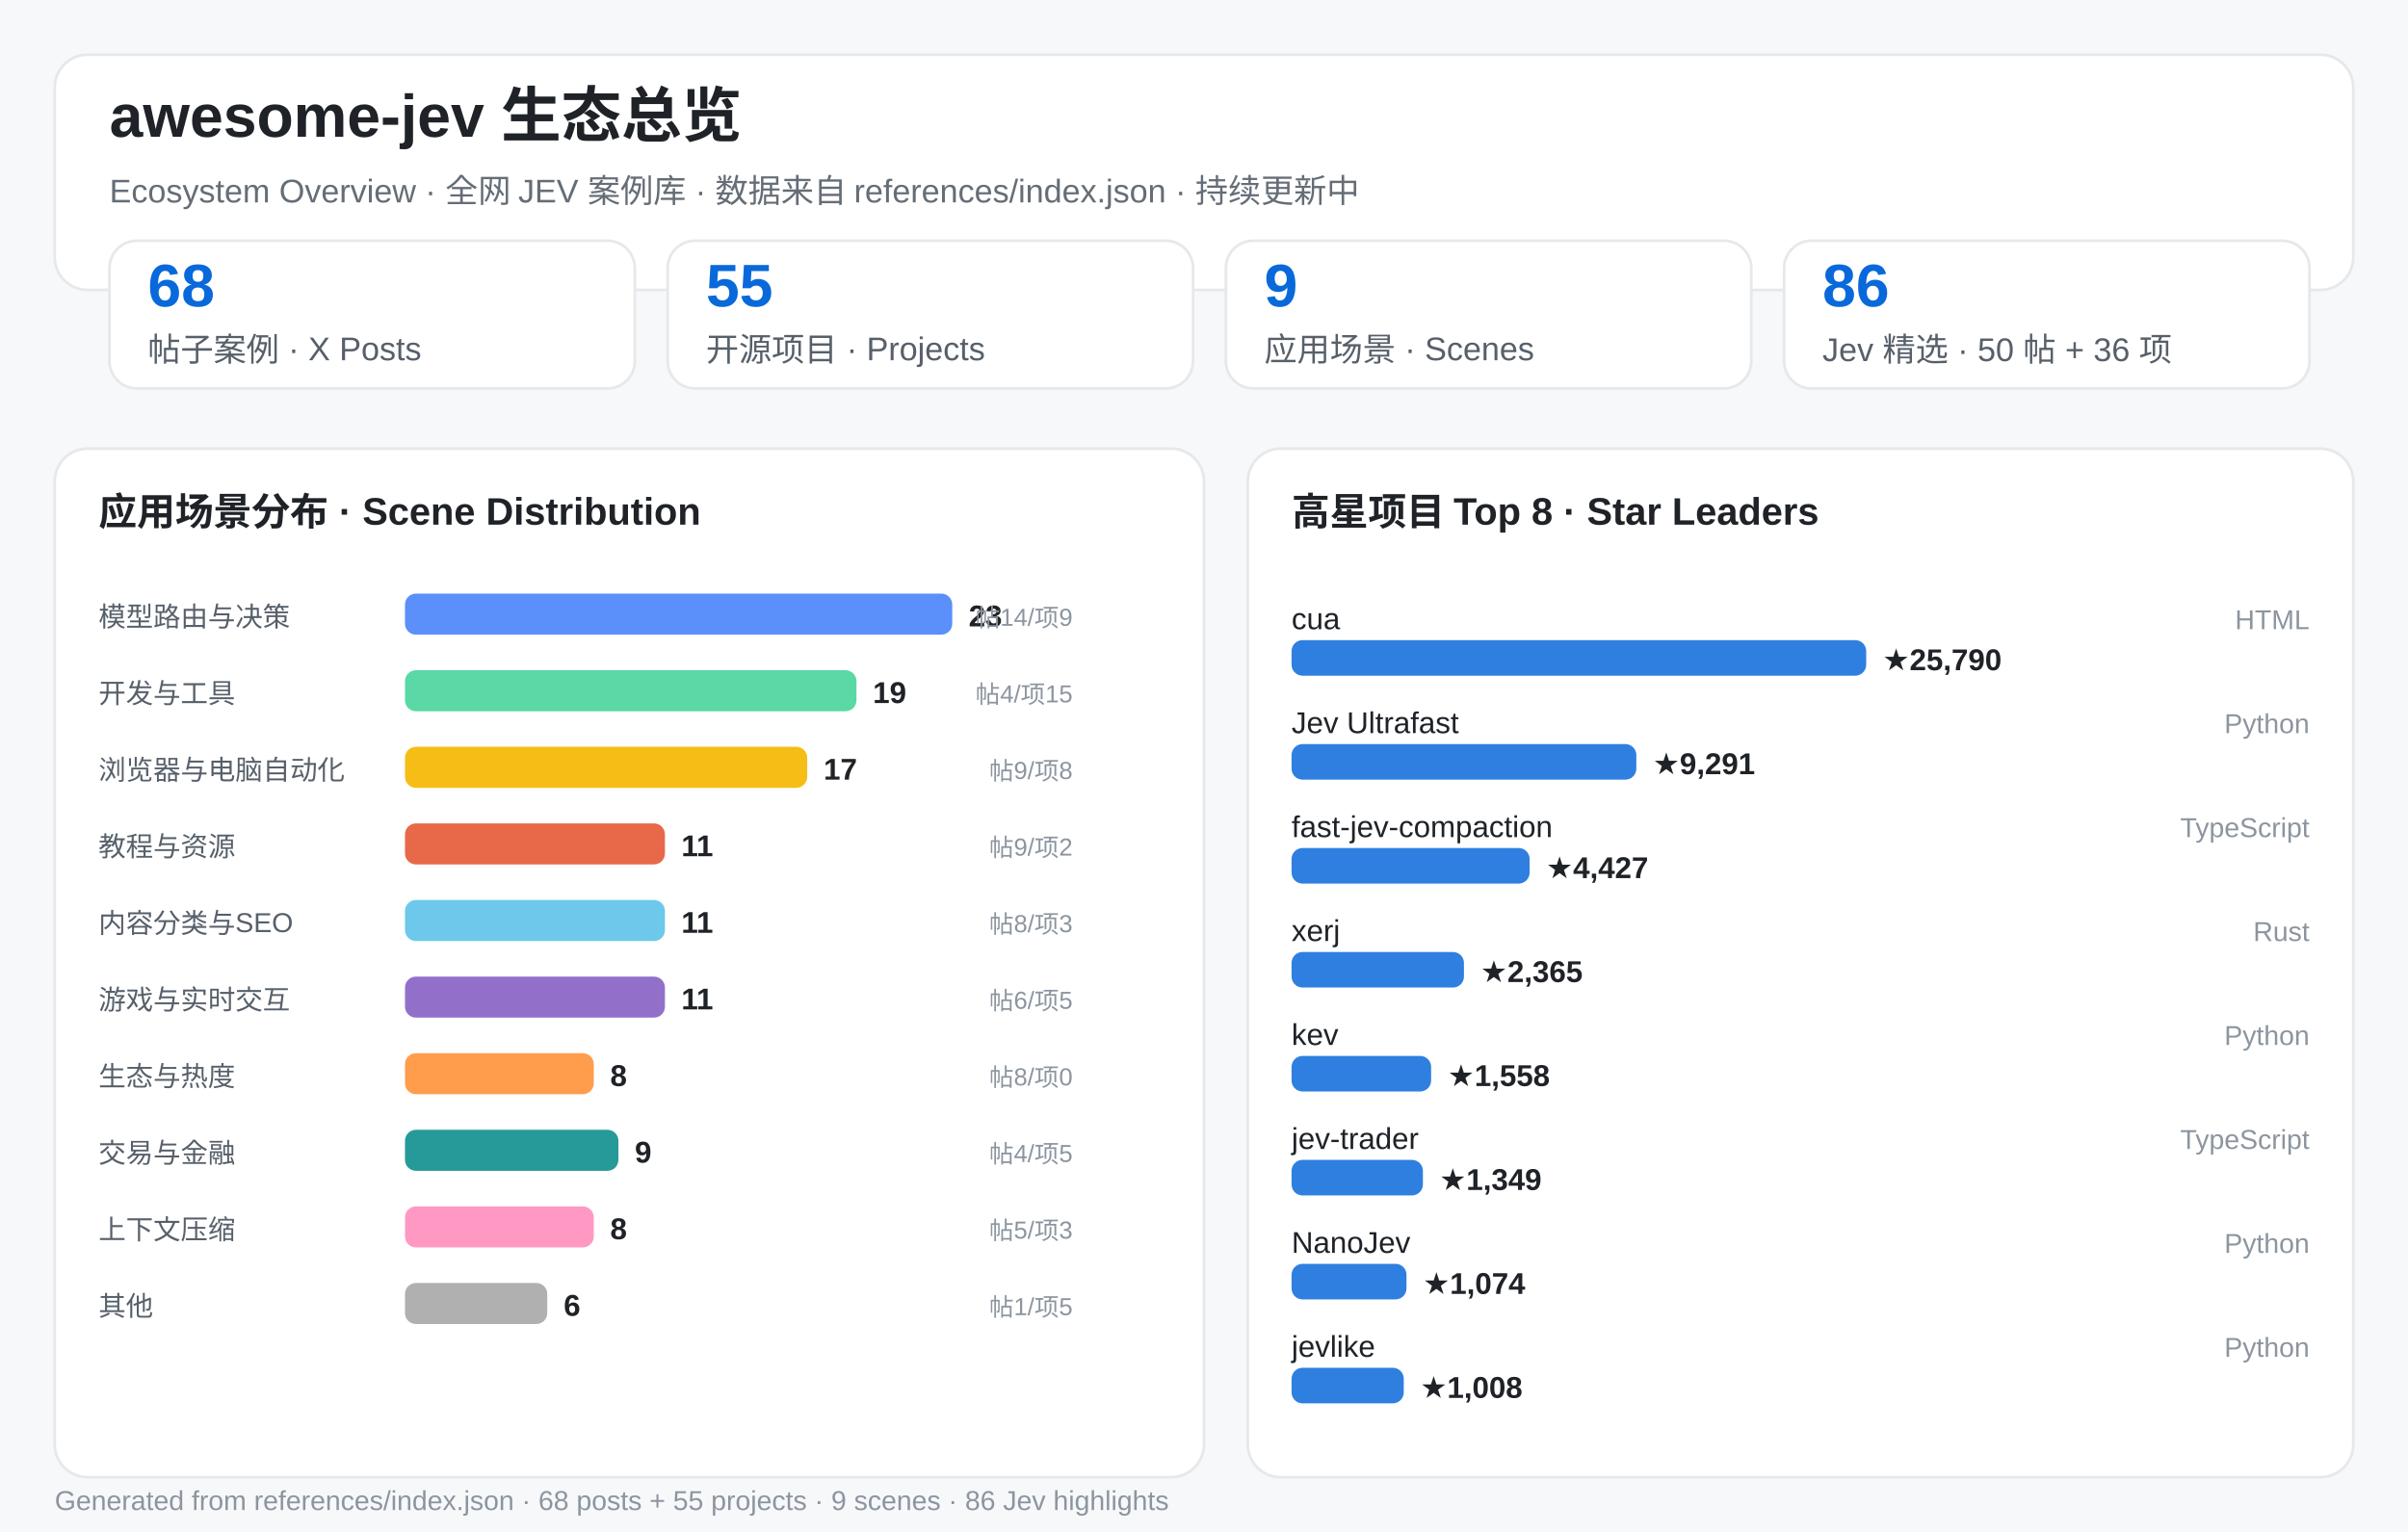
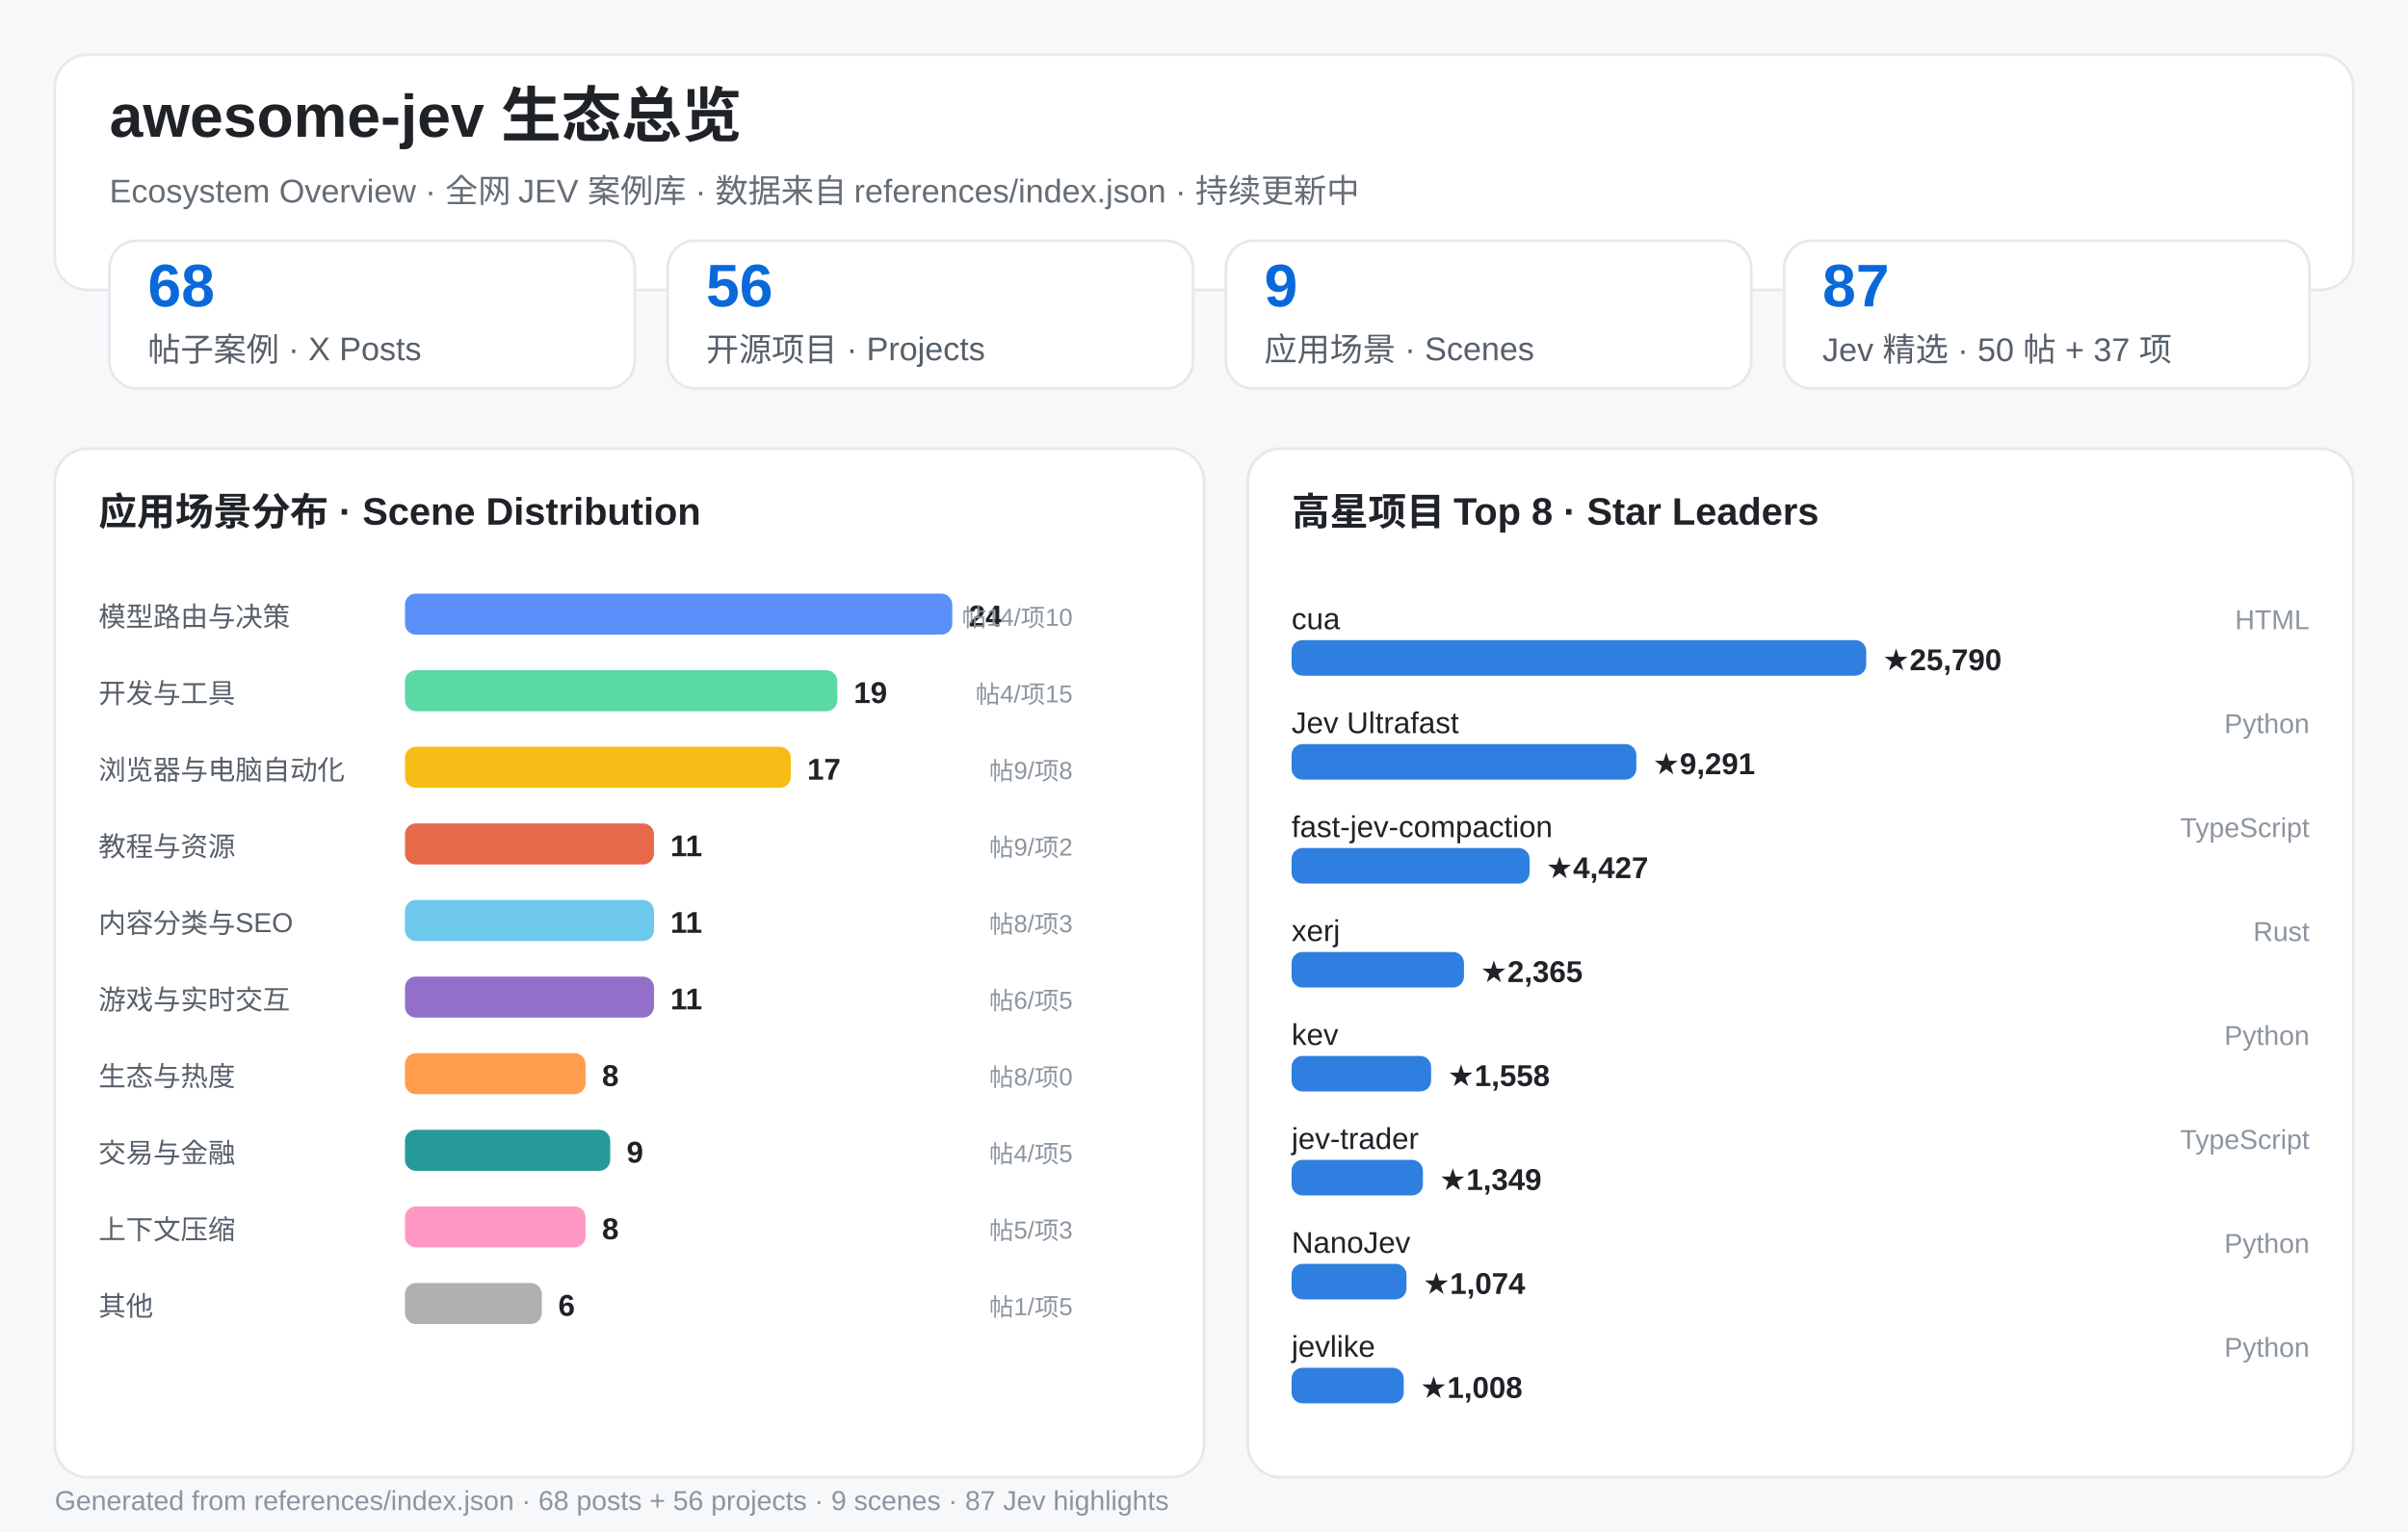
<svg xmlns="http://www.w3.org/2000/svg" width="880" height="560" viewBox="0 0 880 560" font-family="Microsoft YaHei, PingFang SC, 'Noto Sans SC', Arial, sans-serif">
  <rect width="880" height="560" fill="#f7f8fa" />
  <rect x="20" y="20" width="840" height="86" rx="12" fill="#ffffff" stroke="#e6e8eb" />
  <text x="40" y="50" font-size="22" font-weight="700" fill="#1f2328">awesome-jev 生态总览</text>
  <text x="40" y="74" font-size="12" fill="#656d76">Ecosystem Overview · 全网 JEV 案例库 · 数据来自 references/index.json · 持续更新中</text>
  <rect x="40" y="88" width="192" height="54" rx="10" fill="#ffffff" stroke="#e6e8eb" />
  <text x="54" y="112" font-size="22" font-weight="700" fill="#0969da">68</text>
  <text x="54" y="132" font-size="12" fill="#57606a">帖子案例 · X Posts</text>
  <rect x="244" y="88" width="192" height="54" rx="10" fill="#ffffff" stroke="#e6e8eb" />
-   <text x="258" y="112" font-size="22" font-weight="700" fill="#0969da">55</text>
+   <text x="258" y="112" font-size="22" font-weight="700" fill="#0969da">56</text>
  <text x="258" y="132" font-size="12" fill="#57606a">开源项目 · Projects</text>
  <rect x="448" y="88" width="192" height="54" rx="10" fill="#ffffff" stroke="#e6e8eb" />
  <text x="462" y="112" font-size="22" font-weight="700" fill="#0969da">9</text>
  <text x="462" y="132" font-size="12" fill="#57606a">应用场景 · Scenes</text>
  <rect x="652" y="88" width="192" height="54" rx="10" fill="#ffffff" stroke="#e6e8eb" />
-   <text x="666" y="112" font-size="22" font-weight="700" fill="#0969da">86</text>
-   <text x="666" y="132" font-size="12" fill="#57606a">Jev 精选 · 50 帖 + 36 项</text>
+   <text x="666" y="112" font-size="22" font-weight="700" fill="#0969da">87</text>
+   <text x="666" y="132" font-size="12" fill="#57606a">Jev 精选 · 50 帖 + 37 项</text>
  <rect x="20" y="164" width="420" height="376" rx="12" fill="#ffffff" stroke="#e6e8eb" />
  <text x="36" y="192" font-size="14" font-weight="700" fill="#1f2328">应用场景分布 · Scene Distribution</text>
  <text x="36" y="229" font-size="10" fill="#57606a">模型路由与决策</text>
  <rect x="148" y="217" width="200" height="15" rx="4" fill="#5B8FF9" />
-   <text x="354" y="229" font-size="11" font-weight="600" fill="#1f2328">23</text>
-   <text x="392" y="229" font-size="9" fill="#8c959f" text-anchor="end">帖14/项9</text>
+   <text x="354" y="229" font-size="11" font-weight="600" fill="#1f2328">24</text>
+   <text x="392" y="229" font-size="9" fill="#8c959f" text-anchor="end">帖14/项10</text>
  <text x="36" y="257" font-size="10" fill="#57606a">开发与工具</text>
-   <rect x="148" y="245" width="165" height="15" rx="4" fill="#5AD8A6" />
-   <text x="319" y="257" font-size="11" font-weight="600" fill="#1f2328">19</text>
+   <rect x="148" y="245" width="158" height="15" rx="4" fill="#5AD8A6" />
+   <text x="312" y="257" font-size="11" font-weight="600" fill="#1f2328">19</text>
  <text x="392" y="257" font-size="9" fill="#8c959f" text-anchor="end">帖4/项15</text>
  <text x="36" y="285" font-size="10" fill="#57606a">浏览器与电脑自动化</text>
-   <rect x="148" y="273" width="147" height="15" rx="4" fill="#F6BD16" />
-   <text x="301" y="285" font-size="11" font-weight="600" fill="#1f2328">17</text>
+   <rect x="148" y="273" width="141" height="15" rx="4" fill="#F6BD16" />
+   <text x="295" y="285" font-size="11" font-weight="600" fill="#1f2328">17</text>
  <text x="392" y="285" font-size="9" fill="#8c959f" text-anchor="end">帖9/项8</text>
  <text x="36" y="313" font-size="10" fill="#57606a">教程与资源</text>
-   <rect x="148" y="301" width="95" height="15" rx="4" fill="#E8684A" />
-   <text x="249" y="313" font-size="11" font-weight="600" fill="#1f2328">11</text>
+   <rect x="148" y="301" width="91" height="15" rx="4" fill="#E8684A" />
+   <text x="245" y="313" font-size="11" font-weight="600" fill="#1f2328">11</text>
  <text x="392" y="313" font-size="9" fill="#8c959f" text-anchor="end">帖9/项2</text>
  <text x="36" y="341" font-size="10" fill="#57606a">内容分类与SEO</text>
-   <rect x="148" y="329" width="95" height="15" rx="4" fill="#6DC8EC" />
-   <text x="249" y="341" font-size="11" font-weight="600" fill="#1f2328">11</text>
+   <rect x="148" y="329" width="91" height="15" rx="4" fill="#6DC8EC" />
+   <text x="245" y="341" font-size="11" font-weight="600" fill="#1f2328">11</text>
  <text x="392" y="341" font-size="9" fill="#8c959f" text-anchor="end">帖8/项3</text>
  <text x="36" y="369" font-size="10" fill="#57606a">游戏与实时交互</text>
-   <rect x="148" y="357" width="95" height="15" rx="4" fill="#9270CA" />
-   <text x="249" y="369" font-size="11" font-weight="600" fill="#1f2328">11</text>
+   <rect x="148" y="357" width="91" height="15" rx="4" fill="#9270CA" />
+   <text x="245" y="369" font-size="11" font-weight="600" fill="#1f2328">11</text>
  <text x="392" y="369" font-size="9" fill="#8c959f" text-anchor="end">帖6/项5</text>
  <text x="36" y="397" font-size="10" fill="#57606a">生态与热度</text>
-   <rect x="148" y="385" width="69" height="15" rx="4" fill="#FF9D4D" />
-   <text x="223" y="397" font-size="11" font-weight="600" fill="#1f2328">8</text>
+   <rect x="148" y="385" width="66" height="15" rx="4" fill="#FF9D4D" />
+   <text x="220" y="397" font-size="11" font-weight="600" fill="#1f2328">8</text>
  <text x="392" y="397" font-size="9" fill="#8c959f" text-anchor="end">帖8/项0</text>
  <text x="36" y="425" font-size="10" fill="#57606a">交易与金融</text>
-   <rect x="148" y="413" width="78" height="15" rx="4" fill="#269A99" />
-   <text x="232" y="425" font-size="11" font-weight="600" fill="#1f2328">9</text>
+   <rect x="148" y="413" width="75" height="15" rx="4" fill="#269A99" />
+   <text x="229" y="425" font-size="11" font-weight="600" fill="#1f2328">9</text>
  <text x="392" y="425" font-size="9" fill="#8c959f" text-anchor="end">帖4/项5</text>
  <text x="36" y="453" font-size="10" fill="#57606a">上下文压缩</text>
-   <rect x="148" y="441" width="69" height="15" rx="4" fill="#FF99C3" />
-   <text x="223" y="453" font-size="11" font-weight="600" fill="#1f2328">8</text>
+   <rect x="148" y="441" width="66" height="15" rx="4" fill="#FF99C3" />
+   <text x="220" y="453" font-size="11" font-weight="600" fill="#1f2328">8</text>
  <text x="392" y="453" font-size="9" fill="#8c959f" text-anchor="end">帖5/项3</text>
  <text x="36" y="481" font-size="10" fill="#57606a">其他</text>
-   <rect x="148" y="469" width="52" height="15" rx="4" fill="#B0B0B0" />
-   <text x="206" y="481" font-size="11" font-weight="600" fill="#1f2328">6</text>
+   <rect x="148" y="469" width="50" height="15" rx="4" fill="#B0B0B0" />
+   <text x="204" y="481" font-size="11" font-weight="600" fill="#1f2328">6</text>
  <text x="392" y="481" font-size="9" fill="#8c959f" text-anchor="end">帖1/项5</text>
  <rect x="456" y="164" width="404" height="376" rx="12" fill="#ffffff" stroke="#e6e8eb" />
  <text x="472" y="192" font-size="14" font-weight="700" fill="#1f2328">高星项目 Top 8 · Star Leaders</text>
  <text x="472" y="230" font-size="11" fill="#1f2328">cua</text>
  <rect x="472" y="234" width="210" height="13" rx="4" fill="#0969da" opacity="0.85" />
  <text x="688" y="245" font-size="11" font-weight="700" fill="#1f2328">★25,790</text>
  <text x="844" y="230" font-size="10" fill="#8c959f" text-anchor="end">HTML</text>
  <text x="472" y="268" font-size="11" fill="#1f2328">Jev Ultrafast</text>
  <rect x="472" y="272" width="126" height="13" rx="4" fill="#0969da" opacity="0.85" />
  <text x="604" y="283" font-size="11" font-weight="700" fill="#1f2328">★9,291</text>
  <text x="844" y="268" font-size="10" fill="#8c959f" text-anchor="end">Python</text>
  <text x="472" y="306" font-size="11" fill="#1f2328">fast-jev-compaction</text>
  <rect x="472" y="310" width="87" height="13" rx="4" fill="#0969da" opacity="0.85" />
  <text x="565" y="321" font-size="11" font-weight="700" fill="#1f2328">★4,427</text>
  <text x="844" y="306" font-size="10" fill="#8c959f" text-anchor="end">TypeScript</text>
  <text x="472" y="344" font-size="11" fill="#1f2328">xerj</text>
  <rect x="472" y="348" width="63" height="13" rx="4" fill="#0969da" opacity="0.85" />
  <text x="541" y="359" font-size="11" font-weight="700" fill="#1f2328">★2,365</text>
  <text x="844" y="344" font-size="10" fill="#8c959f" text-anchor="end">Rust</text>
  <text x="472" y="382" font-size="11" fill="#1f2328">kev</text>
  <rect x="472" y="386" width="51" height="13" rx="4" fill="#0969da" opacity="0.85" />
  <text x="529" y="397" font-size="11" font-weight="700" fill="#1f2328">★1,558</text>
  <text x="844" y="382" font-size="10" fill="#8c959f" text-anchor="end">Python</text>
  <text x="472" y="420" font-size="11" fill="#1f2328">jev-trader</text>
  <rect x="472" y="424" width="48" height="13" rx="4" fill="#0969da" opacity="0.85" />
  <text x="526" y="435" font-size="11" font-weight="700" fill="#1f2328">★1,349</text>
  <text x="844" y="420" font-size="10" fill="#8c959f" text-anchor="end">TypeScript</text>
  <text x="472" y="458" font-size="11" fill="#1f2328">NanoJev</text>
  <rect x="472" y="462" width="42" height="13" rx="4" fill="#0969da" opacity="0.85" />
  <text x="520" y="473" font-size="11" font-weight="700" fill="#1f2328">★1,074</text>
  <text x="844" y="458" font-size="10" fill="#8c959f" text-anchor="end">Python</text>
  <text x="472" y="496" font-size="11" fill="#1f2328">jevlike</text>
  <rect x="472" y="500" width="41" height="13" rx="4" fill="#0969da" opacity="0.85" />
  <text x="519" y="511" font-size="11" font-weight="700" fill="#1f2328">★1,008</text>
  <text x="844" y="496" font-size="10" fill="#8c959f" text-anchor="end">Python</text>
-   <text x="20" y="552" font-size="10" fill="#8c959f">Generated from references/index.json · 68 posts + 55 projects · 9 scenes · 86 Jev highlights</text>
+   <text x="20" y="552" font-size="10" fill="#8c959f">Generated from references/index.json · 68 posts + 56 projects · 9 scenes · 87 Jev highlights</text>
</svg>
